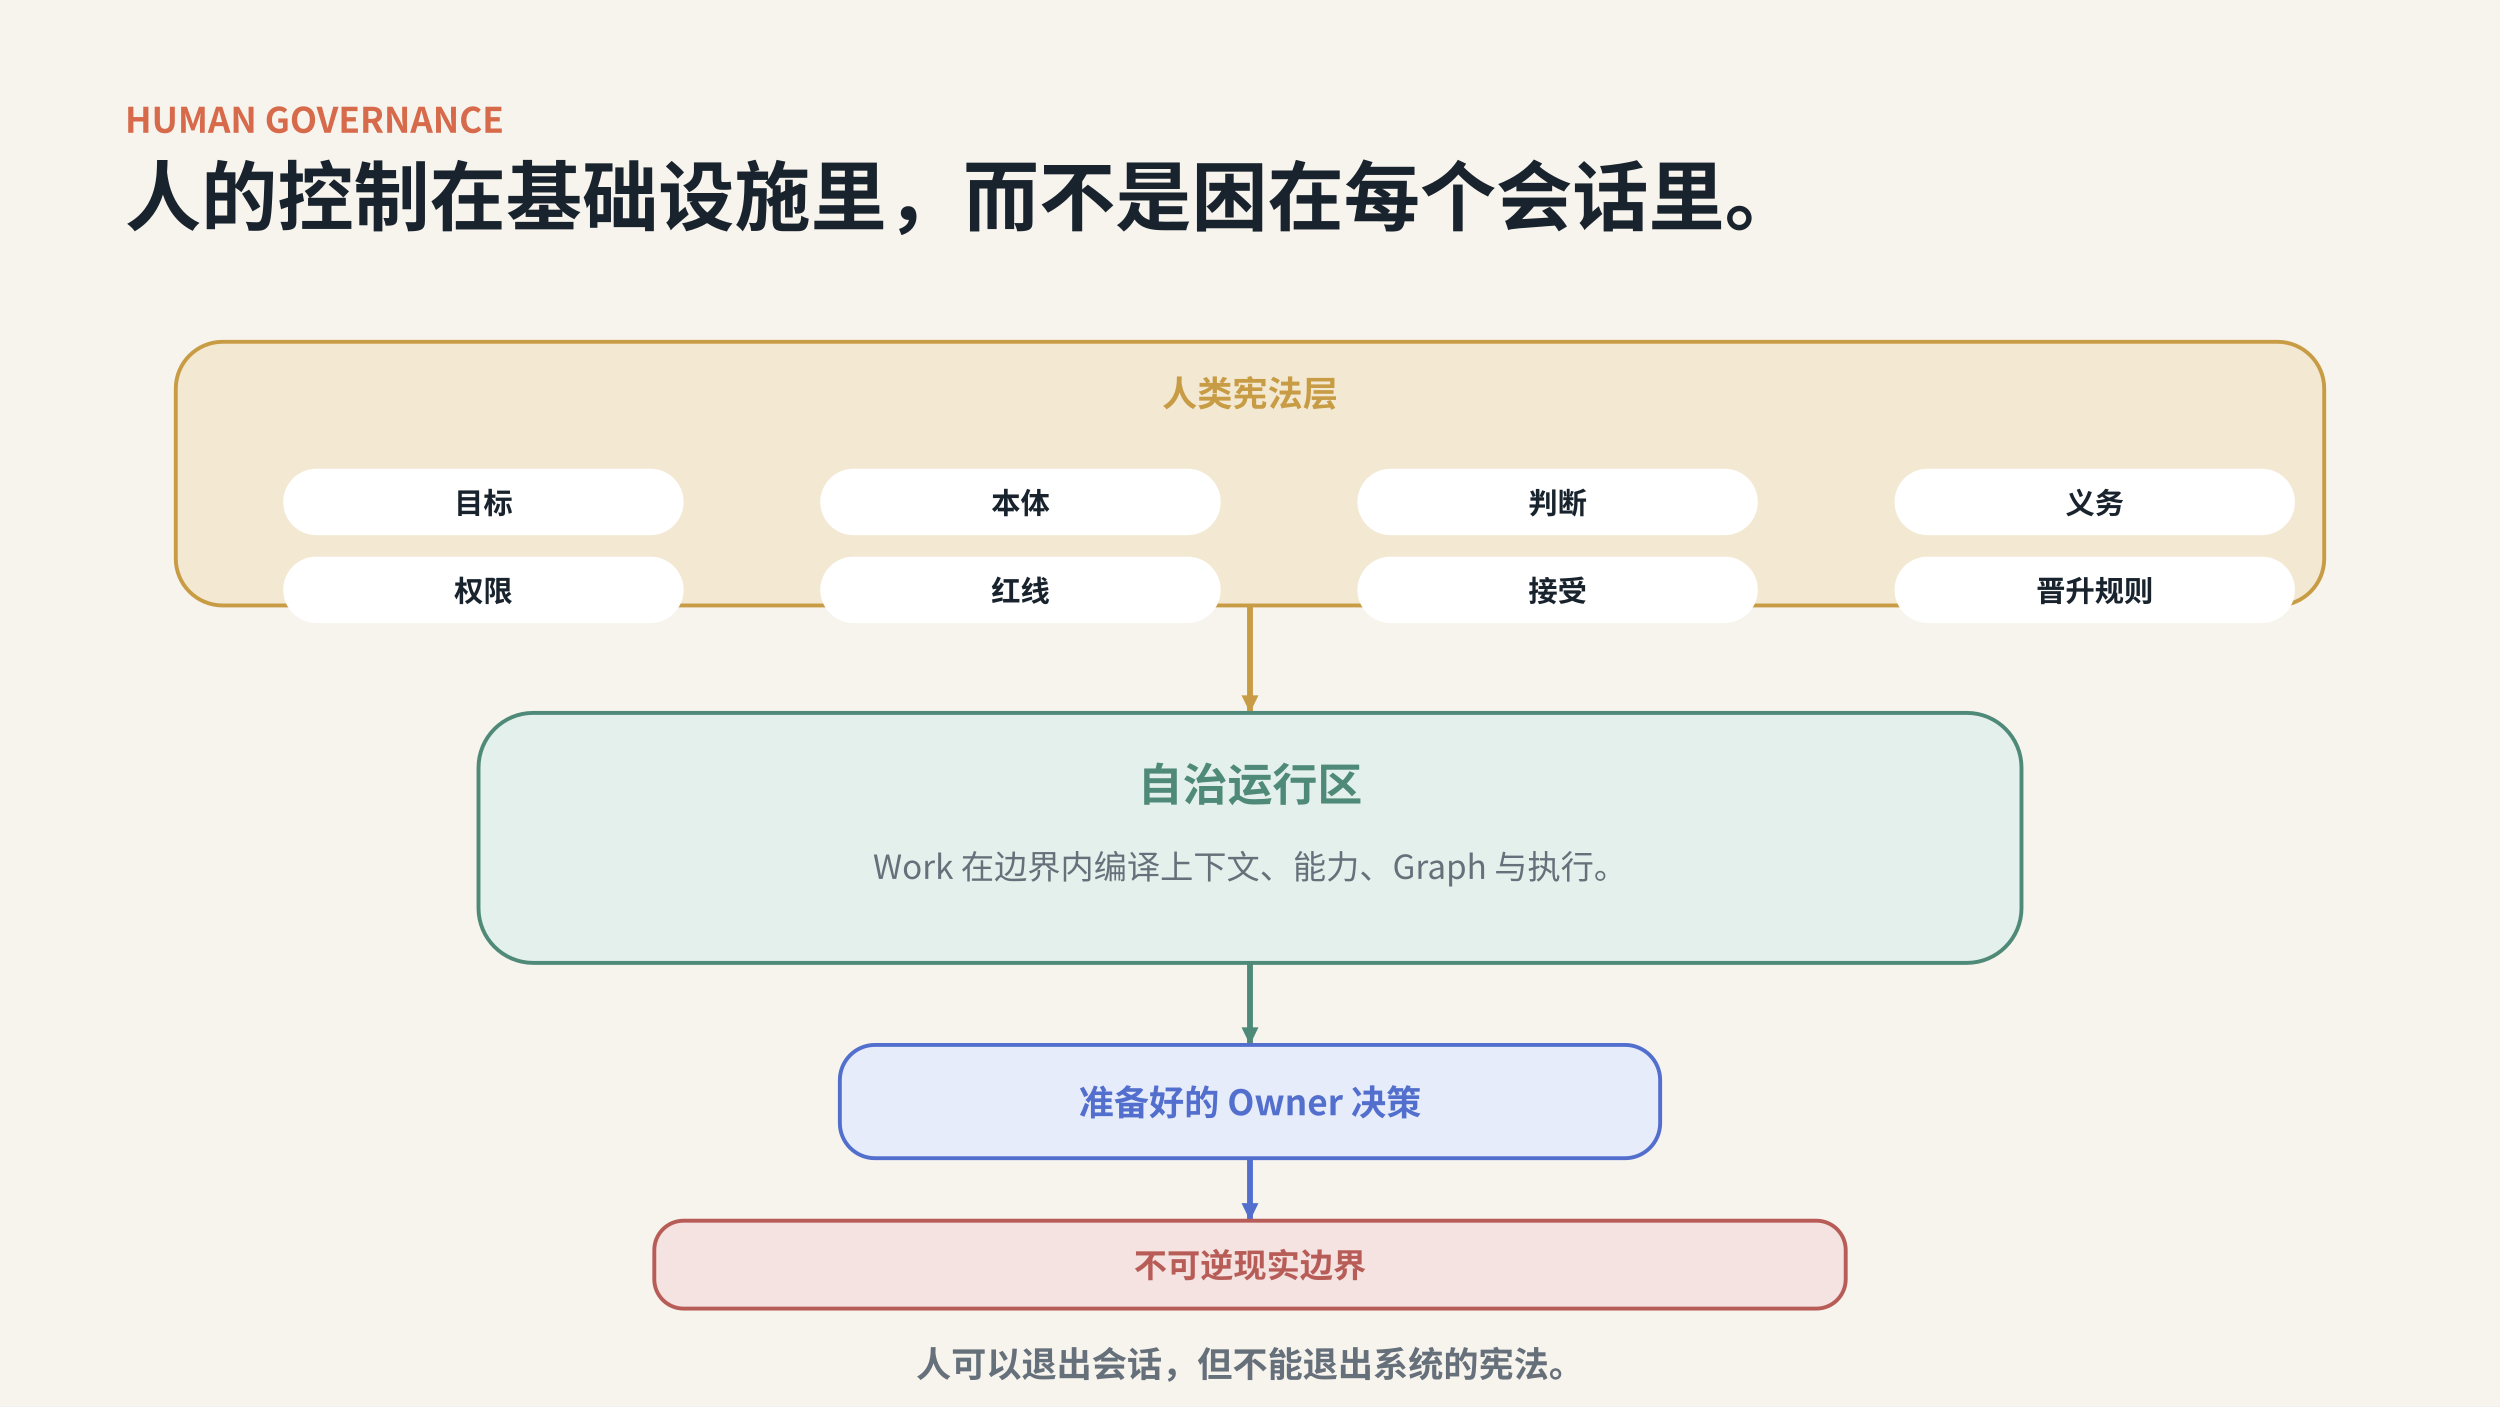
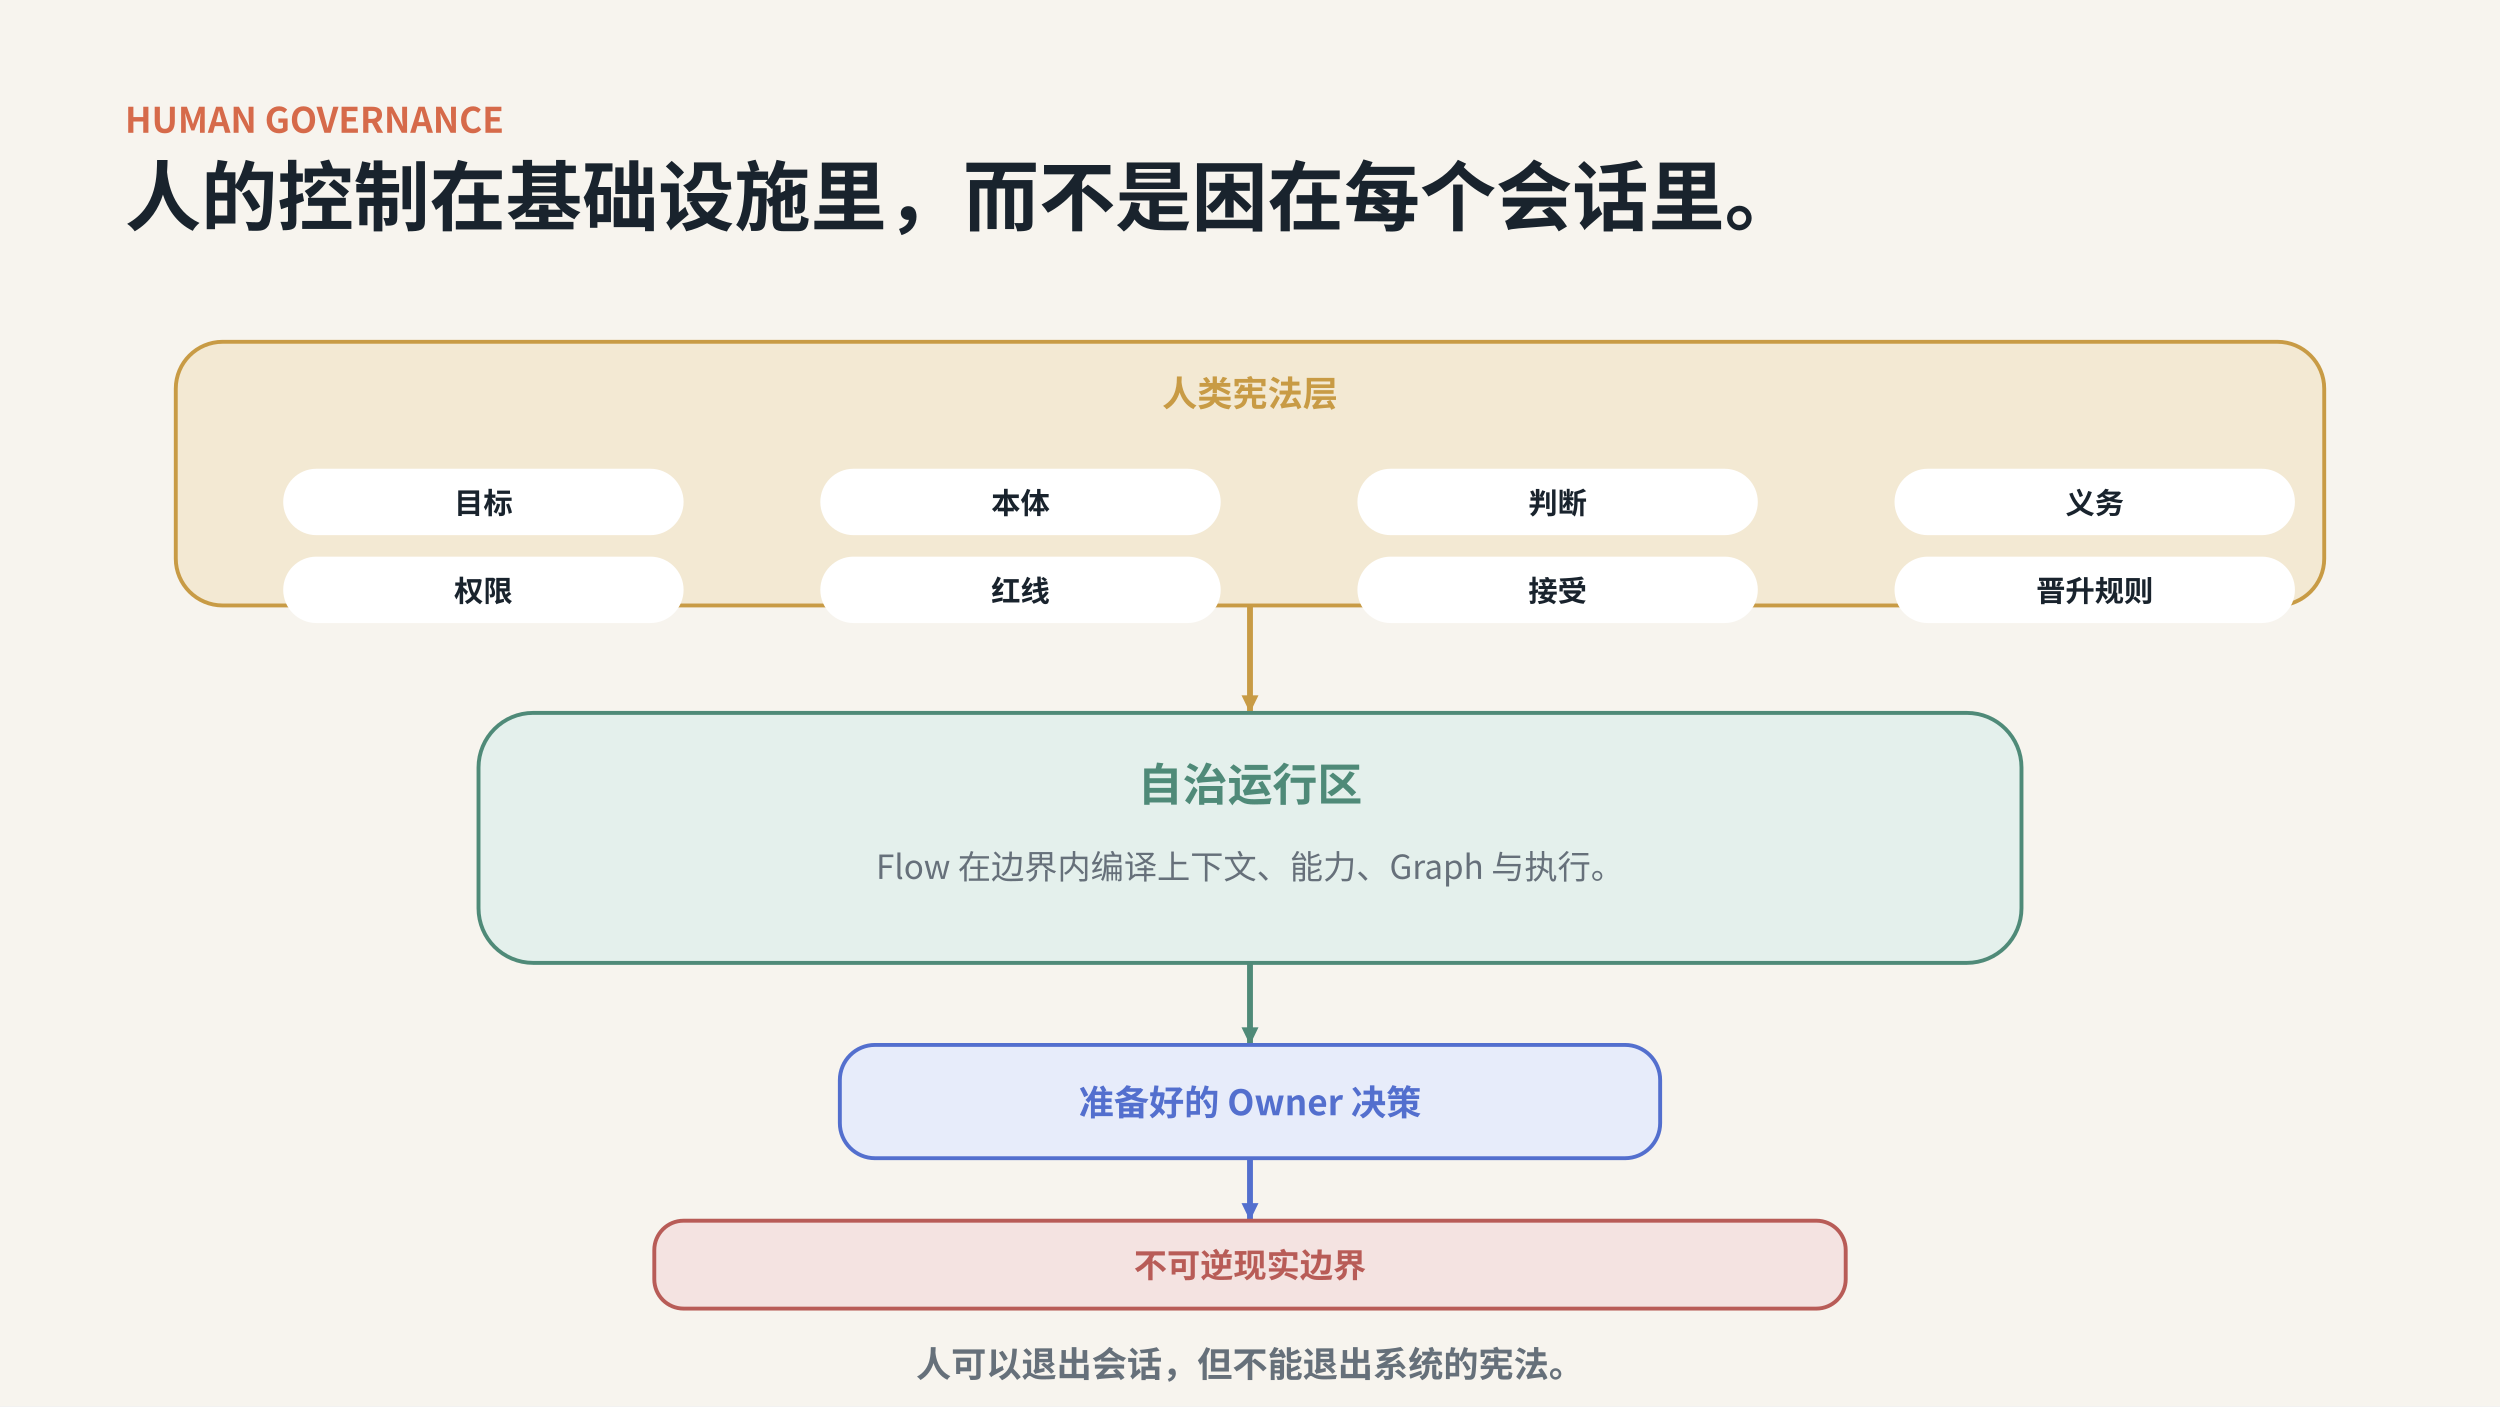
<svg xmlns="http://www.w3.org/2000/svg" baseProfile="full" height="720" version="1.1" viewBox="0 0 1280 720" width="1280">
  <defs />
  <rect fill="#F7F4EE" height="720" width="1280" x="0" y="0" />
  <text fill="#D66A4A" font-family="Noto Sans CJK SC, Noto Sans, Arial, sans-serif" font-size="18" font-weight="750" opacity="1" text-anchor="start" x="64" y="68">HUMAN GOVERNANCE</text>
  <text fill="#19232D" font-family="Noto Sans CJK SC, Noto Sans, Arial, sans-serif" font-size="39" font-weight="780" opacity="1" text-anchor="start" x="64" y="115">人的控制在基础设施里，而不是困在每个会话里。</text>
  <rect fill="#F3E9D3" height="135" opacity="1" rx="24" ry="24" stroke="#C89B45" stroke-width="2" width="1100" x="90" y="175" />
  <text fill="#C89B45" font-family="Noto Sans CJK SC, Noto Sans, Arial, sans-serif" font-size="18" font-weight="800" opacity="1" text-anchor="middle" x="640" y="208">人类宪法层</text>
  <rect fill="#FFFFFF" height="34" opacity="1" rx="17" ry="17" stroke="none" stroke-width="0" width="205" x="145" y="240" />
  <text fill="#19232D" font-family="Noto Sans CJK SC, Noto Sans, Arial, sans-serif" font-size="15" font-weight="600" opacity="1" text-anchor="middle" x="247.5" y="263">目标</text>
  <rect fill="#FFFFFF" height="34" opacity="1" rx="17" ry="17" stroke="none" stroke-width="0" width="205" x="420" y="240" />
  <text fill="#19232D" font-family="Noto Sans CJK SC, Noto Sans, Arial, sans-serif" font-size="15" font-weight="600" opacity="1" text-anchor="middle" x="522.5" y="263">本体</text>
  <rect fill="#FFFFFF" height="34" opacity="1" rx="17" ry="17" stroke="none" stroke-width="0" width="205" x="695" y="240" />
  <text fill="#19232D" font-family="Noto Sans CJK SC, Noto Sans, Arial, sans-serif" font-size="15" font-weight="600" opacity="1" text-anchor="middle" x="797.5" y="263">判断</text>
  <rect fill="#FFFFFF" height="34" opacity="1" rx="17" ry="17" stroke="none" stroke-width="0" width="205" x="970" y="240" />
  <text fill="#19232D" font-family="Noto Sans CJK SC, Noto Sans, Arial, sans-serif" font-size="15" font-weight="600" opacity="1" text-anchor="middle" x="1072.5" y="263">义务</text>
  <rect fill="#FFFFFF" height="34" opacity="1" rx="17" ry="17" stroke="none" stroke-width="0" width="205" x="145" y="285" />
  <text fill="#19232D" font-family="Noto Sans CJK SC, Noto Sans, Arial, sans-serif" font-size="15" font-weight="600" opacity="1" text-anchor="middle" x="247.5" y="308">权限</text>
  <rect fill="#FFFFFF" height="34" opacity="1" rx="17" ry="17" stroke="none" stroke-width="0" width="205" x="420" y="285" />
  <text fill="#19232D" font-family="Noto Sans CJK SC, Noto Sans, Arial, sans-serif" font-size="15" font-weight="600" opacity="1" text-anchor="middle" x="522.5" y="308">红线</text>
  <rect fill="#FFFFFF" height="34" opacity="1" rx="17" ry="17" stroke="none" stroke-width="0" width="205" x="695" y="285" />
  <text fill="#19232D" font-family="Noto Sans CJK SC, Noto Sans, Arial, sans-serif" font-size="15" font-weight="600" opacity="1" text-anchor="middle" x="797.5" y="308">接受</text>
  <rect fill="#FFFFFF" height="34" opacity="1" rx="17" ry="17" stroke="none" stroke-width="0" width="205" x="970" y="285" />
  <text fill="#19232D" font-family="Noto Sans CJK SC, Noto Sans, Arial, sans-serif" font-size="15" font-weight="600" opacity="1" text-anchor="middle" x="1072.5" y="308">晋升规则</text>
  <line opacity="1" stroke="#C89B45" stroke-width="3" x1="640" x2="640" y1="310" y2="365" />
  <polygon fill="#C89B45" points="640,365 635.65,355.996 644.35,355.996" />
  <rect fill="#E4F0EC" height="128" opacity="1" rx="28" ry="28" stroke="#4F8A78" stroke-width="2" width="790" x="245" y="365" />
  <text fill="#4F8A78" font-family="Noto Sans CJK SC, Noto Sans, Arial, sans-serif" font-size="23" font-weight="800" opacity="1" text-anchor="middle" x="640" y="410">自治运行区</text>
-   <text fill="#66707A" font-family="Noto Sans CJK SC, Noto Sans, Arial, sans-serif" font-size="17" font-weight="400" opacity="1" text-anchor="middle" x="640" y="450">Work 在边界内编译上下文、能力、Graph 与执行。</text>
+   <text fill="#66707A" font-family="Noto Sans CJK SC, Noto Sans, Arial, sans-serif" font-size="17" font-weight="400" opacity="1" text-anchor="middle" x="640" y="450">Flow 在边界内编译上下文、能力、Graph 与执行。</text>
  <line opacity="1" stroke="#4F8A78" stroke-width="3" x1="640" x2="640" y1="493" y2="535" />
  <polygon fill="#4F8A78" points="640,535 635.65,525.996 644.35,525.996" />
  <rect fill="#E7ECFA" height="58" opacity="1" rx="18" ry="18" stroke="#536FCE" stroke-width="2" width="420" x="430" y="535" />
  <text fill="#536FCE" font-family="Noto Sans CJK SC, Noto Sans, Arial, sans-serif" font-size="18" font-weight="750" opacity="1" text-anchor="middle" x="640" y="571">准备好的 Owner 决策</text>
  <line opacity="1" stroke="#536FCE" stroke-width="3" x1="640" x2="640" y1="593" y2="625" />
  <polygon fill="#536FCE" points="640,625 635.65,615.996 644.35,615.996" />
  <rect fill="#F4E3E1" height="45" opacity="1" rx="15" ry="15" stroke="#B85C57" stroke-width="2" width="610" x="335" y="625" />
  <text fill="#B85C57" font-family="Noto Sans CJK SC, Noto Sans, Arial, sans-serif" font-size="17" font-weight="750" opacity="1" text-anchor="middle" x="640" y="654">不可逆现实边界</text>
  <text fill="#66707A" font-family="Noto Sans CJK SC, Noto Sans, Arial, sans-serif" font-size="18" font-weight="650" opacity="1" text-anchor="middle" x="640" y="705">人可以退出会话，但不能退出系统的宪法。</text>
</svg>
